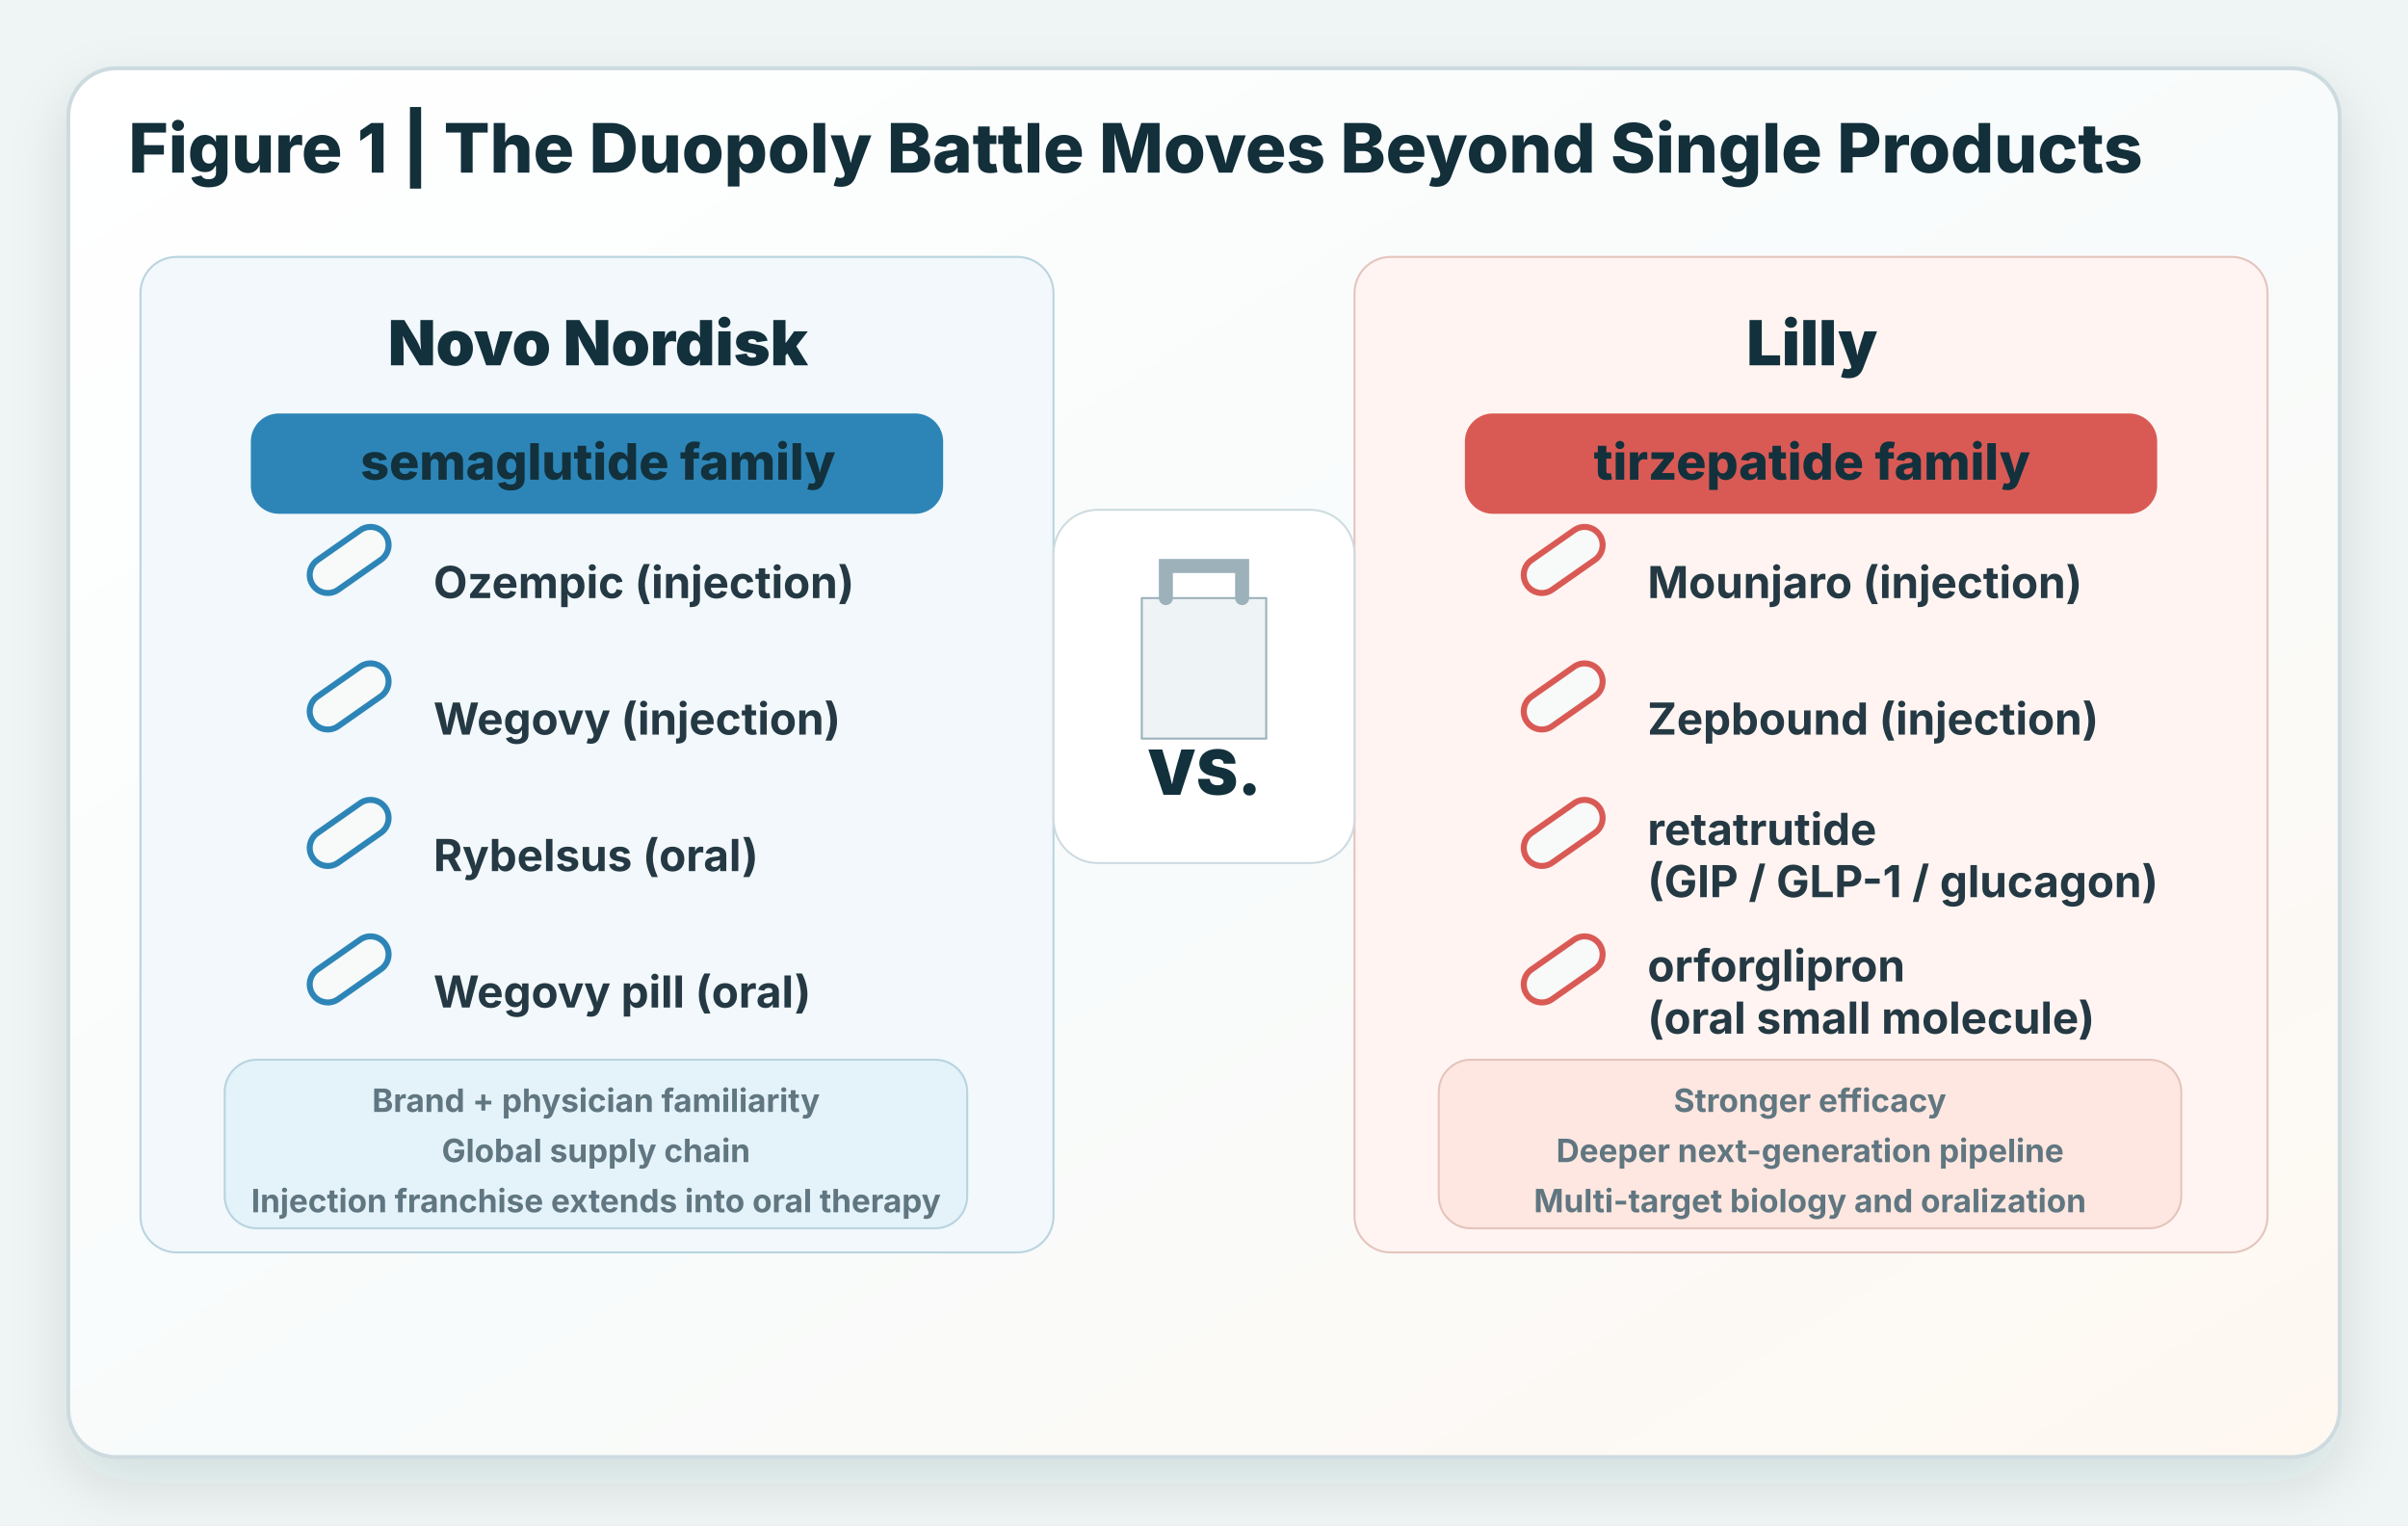
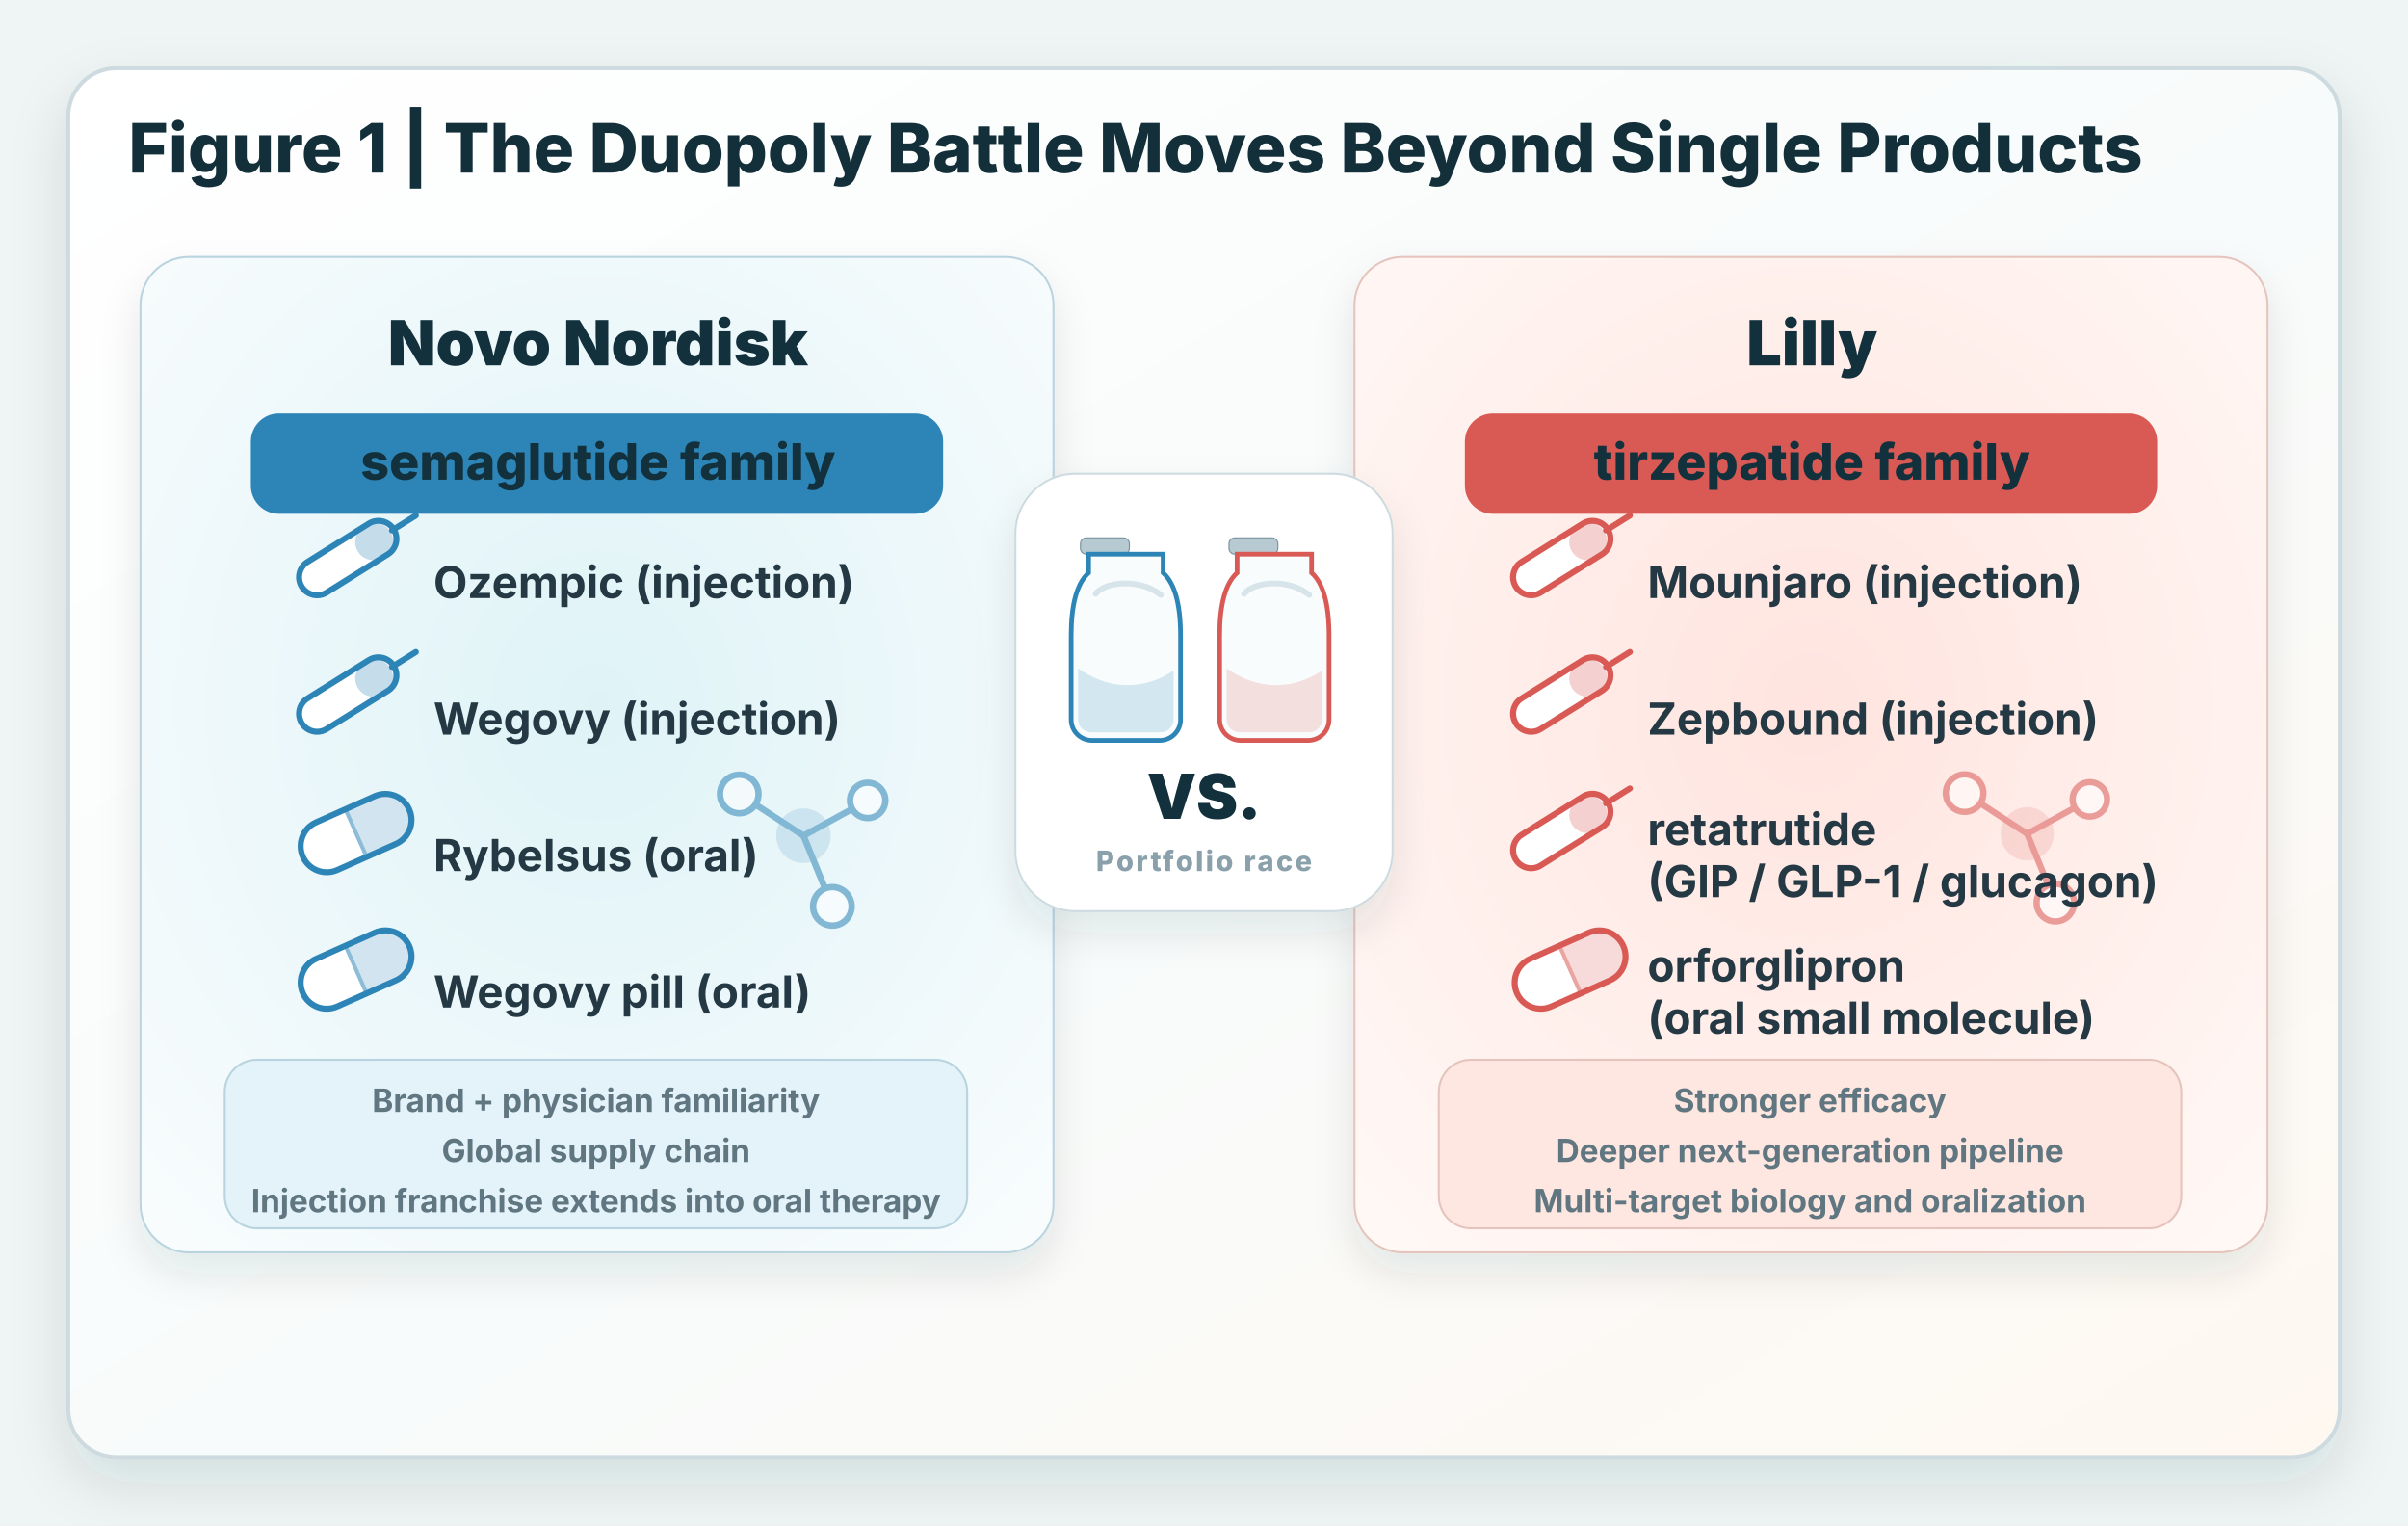
<svg xmlns="http://www.w3.org/2000/svg" width="1200" height="760" viewBox="0 0 1200 760" role="img" aria-label="Figure 1 | The Duopoly Battle Moves Beyond Single Products">
  <defs>
    <linearGradient id="sheet" x1="0" y1="0" x2="1" y2="1">
      <stop offset="0%" stop-color="#ffffff" />
      <stop offset="54%" stop-color="#f8fbfb" />
      <stop offset="100%" stop-color="#fff8f1" />
    </linearGradient>
    <filter id="softShadow" x="-20%" y="-20%" width="140%" height="140%">
      <feDropShadow dx="0" dy="12" stdDeviation="14" flood-color="#12313c" flood-opacity=".12" />
    </filter>
+     <filter id="cardShadow" x="-20%" y="-20%" width="140%" height="140%">
+       <feDropShadow dx="0" dy="10" stdDeviation="10" flood-color="#12313c" flood-opacity=".10" />
+     </filter>
+     <radialGradient id="softBlue" cx="50%" cy="45%" r="70%">
+       <stop offset="0%" stop-color="#dff3f7" />
+       <stop offset="100%" stop-color="#f8fcfd" />
+     </radialGradient>
+     <radialGradient id="softCoral" cx="50%" cy="45%" r="70%">
+       <stop offset="0%" stop-color="#ffe4df" />
+       <stop offset="100%" stop-color="#fff8f5" />
+     </radialGradient>
  </defs>
  <style>
    .title{font:800 34px Inter,Arial,sans-serif;fill:#122f3a}
    .eyebrow{font:800 18px Inter,Arial,sans-serif;letter-spacing:.12em;fill:#9e5b28;text-transform:uppercase}
    .label{font:800 25px Inter,Arial,sans-serif;fill:#12313c}
    .body{font:700 22px Inter,Arial,sans-serif;fill:#243943}
    .note{font:700 17px Inter,Arial,sans-serif;fill:#58707b}
    .small{font:700 16px Inter,Arial,sans-serif;fill:#607680}
    .axis{font:800 20px Inter,Arial,sans-serif;fill:#265f73}
    .brand{font:900 31px Inter,Arial,sans-serif;fill:#12313c}
+     .caption{font:800 14px Inter,Arial,sans-serif;letter-spacing:.08em;fill:#8aa0aa;text-transform:uppercase}
  </style>
  <rect width="1200" height="760" fill="#eef5f4" />
+   <path d="M58 646 C245 565 338 610 505 654 C693 704 833 607 1140 652" fill="none" stroke="#cde5e8" stroke-width="5" opacity=".7" />
+   <path d="M66 130 C224 62 353 87 477 126" fill="none" stroke="#e7f1f2" stroke-width="4" opacity=".9" />
+   <circle cx="1010" cy="110" r="80" fill="#eef7f3" opacity=".8" />
  <rect x="34" y="34" width="1132" height="692" rx="24" fill="url(#sheet)" stroke="#cddbe0" stroke-width="2" filter="url(#softShadow)" />
  <text x="64" y="86" class="title">Figure 1 | The Duopoly Battle Moves Beyond Single Products</text>
  <g transform="translate(70 128)">
-     <rect x="0" y="0" width="455" height="496" rx="18" fill="#f2f8fb" stroke="#b9d4df" />
+     <rect x="0" y="0" width="455" height="496" rx="24" fill="url(#softBlue)" stroke="#b9d4df" filter="url(#cardShadow)" />
+     <g transform="translate(284 250) scale(0.8)" opacity=".55">
+       <line x1="18" y1="22" x2="58" y2="48" stroke="#2d85b7" stroke-width="4" />
+       <line x1="58" y1="48" x2="98" y2="26" stroke="#2d85b7" stroke-width="4" />
+       <line x1="58" y1="48" x2="76" y2="92" stroke="#2d85b7" stroke-width="4" />
+       <circle cx="18" cy="22" r="12" fill="#fff" stroke="#2d85b7" stroke-width="4" />
+       <circle cx="58" cy="48" r="15" fill="#2d85b7" opacity=".28" stroke="#2d85b7" stroke-width="4" />
+       <circle cx="98" cy="26" r="11" fill="#fff" stroke="#2d85b7" stroke-width="4" />
+       <circle cx="76" cy="92" r="12" fill="#fff" stroke="#2d85b7" stroke-width="4" />
+     </g>
    <text x="228" y="54" class="brand" text-anchor="middle">Novo Nordisk</text>
    <rect x="55" y="78" width="345" height="50" rx="14" fill="#2d85b7" />
    <text x="228" y="111" class="label" text-anchor="middle" fill="#fff">semaglutide family</text>
    <g>
-       <rect x="82" y="142" width="44" height="18" rx="9" fill="#f7faf9" stroke="#2d85b7" stroke-width="3" transform="rotate(-35 104 151)" />
+       <g transform="translate(74 139) rotate(-32 24 12)">
+         <rect x="2" y="5" width="54" height="18" rx="9" fill="#fff" stroke="#2d85b7" stroke-width="3" />
+         <rect x="35" y="5" width="19" height="18" rx="9" fill="#2d85b7" opacity=".28" />
+         <line x1="55" y1="14" x2="69" y2="14" stroke="#2d85b7" stroke-width="3" stroke-linecap="round" />
+       </g>
      <text x="146" y="170" class="body" text-anchor="start">Ozempic (injection)</text>
    </g>
    <g>
-       <rect x="82" y="210" width="44" height="18" rx="9" fill="#f7faf9" stroke="#2d85b7" stroke-width="3" transform="rotate(-35 104 219)" />
+       <g transform="translate(74 207) rotate(-32 24 12)">
+         <rect x="2" y="5" width="54" height="18" rx="9" fill="#fff" stroke="#2d85b7" stroke-width="3" />
+         <rect x="35" y="5" width="19" height="18" rx="9" fill="#2d85b7" opacity=".28" />
+         <line x1="55" y1="14" x2="69" y2="14" stroke="#2d85b7" stroke-width="3" stroke-linecap="round" />
+       </g>
      <text x="146" y="238" class="body" text-anchor="start">Wegovy (injection)</text>
    </g>
    <g>
-       <rect x="82" y="278" width="44" height="18" rx="9" fill="#f7faf9" stroke="#2d85b7" stroke-width="3" transform="rotate(-35 104 287)" />
+       <g transform="translate(74 274) rotate(-24 24 14)">
+         <rect x="4" y="4" width="58" height="26" rx="13" fill="#fff" stroke="#2d85b7" stroke-width="3" />
+         <path d="M33 5 v24" stroke="#2d85b7" stroke-width="2" opacity=".55" />
+         <path d="M34 5 h15 a13 13 0 0 1 0 26 h-15z" fill="#2d85b7" opacity=".22" />
+       </g>
      <text x="146" y="306" class="body" text-anchor="start">Rybelsus (oral)</text>
    </g>
    <g>
-       <rect x="82" y="346" width="44" height="18" rx="9" fill="#f7faf9" stroke="#2d85b7" stroke-width="3" transform="rotate(-35 104 355)" />
+       <g transform="translate(74 342) rotate(-24 24 14)">
+         <rect x="4" y="4" width="58" height="26" rx="13" fill="#fff" stroke="#2d85b7" stroke-width="3" />
+         <path d="M33 5 v24" stroke="#2d85b7" stroke-width="2" opacity=".55" />
+         <path d="M34 5 h15 a13 13 0 0 1 0 26 h-15z" fill="#2d85b7" opacity=".22" />
+       </g>
      <text x="146" y="374" class="body" text-anchor="start">Wegovy pill (oral)</text>
    </g>
    <rect x="42" y="400" width="370" height="84" rx="16" fill="#e4f2fa" stroke="#b7d4df" />
    <text x="227" y="426" class="small" text-anchor="middle">Brand + physician familiarity</text>
    <text x="227" y="451" class="small" text-anchor="middle">Global supply chain</text>
    <text x="227" y="476" class="small" text-anchor="middle">Injection franchise extends into oral therapy</text>
  </g>
  <g transform="translate(675 128)">
-     <rect x="0" y="0" width="455" height="496" rx="18" fill="#fff4f1" stroke="#e4c4bd" />
+     <rect x="0" y="0" width="455" height="496" rx="24" fill="url(#softCoral)" stroke="#e4c4bd" filter="url(#cardShadow)" />
+     <g transform="translate(290 250) scale(0.78)" opacity=".55">
+       <line x1="18" y1="22" x2="58" y2="48" stroke="#d95a55" stroke-width="4" />
+       <line x1="58" y1="48" x2="98" y2="26" stroke="#d95a55" stroke-width="4" />
+       <line x1="58" y1="48" x2="76" y2="92" stroke="#d95a55" stroke-width="4" />
+       <circle cx="18" cy="22" r="12" fill="#fff" stroke="#d95a55" stroke-width="4" />
+       <circle cx="58" cy="48" r="15" fill="#d95a55" opacity=".28" stroke="#d95a55" stroke-width="4" />
+       <circle cx="98" cy="26" r="11" fill="#fff" stroke="#d95a55" stroke-width="4" />
+       <circle cx="76" cy="92" r="12" fill="#fff" stroke="#d95a55" stroke-width="4" />
+     </g>
    <text x="228" y="54" class="brand" text-anchor="middle" fill="#c83f3a">Lilly</text>
    <rect x="55" y="78" width="345" height="50" rx="14" fill="#d95a55" />
    <text x="228" y="111" class="label" text-anchor="middle" fill="#fff">tirzepatide family</text>
    <g>
-       <rect x="82" y="142" width="44" height="18" rx="9" fill="#f7faf9" stroke="#d95a55" stroke-width="3" transform="rotate(-35 104 151)" />
+       <g transform="translate(74 139) rotate(-32 24 12)">
+         <rect x="2" y="5" width="54" height="18" rx="9" fill="#fff" stroke="#d95a55" stroke-width="3" />
+         <rect x="35" y="5" width="19" height="18" rx="9" fill="#d95a55" opacity=".28" />
+         <line x1="55" y1="14" x2="69" y2="14" stroke="#d95a55" stroke-width="3" stroke-linecap="round" />
+       </g>
      <text x="146" y="170" class="body" text-anchor="start">Mounjaro (injection)</text>
    </g>
    <g>
-       <rect x="82" y="210" width="44" height="18" rx="9" fill="#f7faf9" stroke="#d95a55" stroke-width="3" transform="rotate(-35 104 219)" />
+       <g transform="translate(74 207) rotate(-32 24 12)">
+         <rect x="2" y="5" width="54" height="18" rx="9" fill="#fff" stroke="#d95a55" stroke-width="3" />
+         <rect x="35" y="5" width="19" height="18" rx="9" fill="#d95a55" opacity=".28" />
+         <line x1="55" y1="14" x2="69" y2="14" stroke="#d95a55" stroke-width="3" stroke-linecap="round" />
+       </g>
      <text x="146" y="238" class="body" text-anchor="start">Zepbound (injection)</text>
    </g>
    <g>
-       <rect x="82" y="278" width="44" height="18" rx="9" fill="#f7faf9" stroke="#d95a55" stroke-width="3" transform="rotate(-35 104 287)" />
+       <g transform="translate(74 275) rotate(-32 24 12)">
+         <rect x="2" y="5" width="54" height="18" rx="9" fill="#fff" stroke="#d95a55" stroke-width="3" />
+         <rect x="35" y="5" width="19" height="18" rx="9" fill="#d95a55" opacity=".28" />
+         <line x1="55" y1="14" x2="69" y2="14" stroke="#d95a55" stroke-width="3" stroke-linecap="round" />
+       </g>
      <text x="146" y="293" class="body" text-anchor="start">retatrutide</text>
      <text x="146" y="319" class="body" text-anchor="start">(GIP / GLP-1 / glucagon)</text>
    </g>
    <g>
-       <rect x="82" y="346" width="44" height="18" rx="9" fill="#f7faf9" stroke="#d95a55" stroke-width="3" transform="rotate(-35 104 355)" />
+       <g transform="translate(74 342) rotate(-24 24 14)">
+         <rect x="4" y="4" width="58" height="26" rx="13" fill="#fff" stroke="#d95a55" stroke-width="3" />
+         <path d="M33 5 v24" stroke="#d95a55" stroke-width="2" opacity=".55" />
+         <path d="M34 5 h15 a13 13 0 0 1 0 26 h-15z" fill="#d95a55" opacity=".22" />
+       </g>
      <text x="146" y="361" class="body" text-anchor="start">orforglipron</text>
      <text x="146" y="387" class="body" text-anchor="start">(oral small molecule)</text>
    </g>
    <rect x="42" y="400" width="370" height="84" rx="16" fill="#fde7e0" stroke="#e4c4bd" />
    <text x="227" y="426" class="small" text-anchor="middle">Stronger efficacy</text>
    <text x="227" y="451" class="small" text-anchor="middle">Deeper next-generation pipeline</text>
    <text x="227" y="476" class="small" text-anchor="middle">Multi-target biology and oralization</text>
  </g>
-   <g transform="translate(525 254)">
-     <rect x="0" y="0" width="150" height="176" rx="22" fill="#fff" stroke="#cddbe0" />
-     <path d="M44 44 h62 v70 h-62z" fill="#eef3f5" stroke="#9cb1ba" />
-     <path d="M56 44 v-16 h38 v16" fill="none" stroke="#9cb1ba" stroke-width="7" stroke-linecap="round" />
-     <text x="75" y="142" class="brand" text-anchor="middle">VS.</text>
+   <g transform="translate(506 236)">
+     <rect x="0" y="0" width="188" height="218" rx="30" fill="#fff" stroke="#cddbe0" filter="url(#cardShadow)" />
+     <g transform="translate(22 32) scale(0.58)">
+       <rect x="18" y="0" width="42" height="14" rx="5" fill="#b7c9d1" stroke="#7d96a3" />
+       <path d="M25 14 v16 c-10 9-15 27-15 54 v72 c0 10 8 18 18 18h58c10 0 18-8 18-18v-72c0-27-5-45-15-54V14z" fill="#f8fcfd" stroke="#2d85b7" stroke-width="4" />
+       <path d="M16 112 c25 18 55 20 82 2v42c0 6-5 11-11 11h-60c-6 0-11-5-11-11z" fill="#2d85b7" opacity=".18" />
+       <path d="M31 48 c8-10 37-14 56 1" fill="none" stroke="#d7e5ea" stroke-width="5" stroke-linecap="round" />
+     </g>
+     <g transform="translate(96 32) scale(0.58)">
+       <rect x="18" y="0" width="42" height="14" rx="5" fill="#b7c9d1" stroke="#7d96a3" />
+       <path d="M25 14 v16 c-10 9-15 27-15 54 v72 c0 10 8 18 18 18h58c10 0 18-8 18-18v-72c0-27-5-45-15-54V14z" fill="#f8fcfd" stroke="#d95a55" stroke-width="4" />
+       <path d="M16 112 c25 18 55 20 82 2v42c0 6-5 11-11 11h-60c-6 0-11-5-11-11z" fill="#d95a55" opacity=".18" />
+       <path d="M31 48 c8-10 37-14 56 1" fill="none" stroke="#d7e5ea" stroke-width="5" stroke-linecap="round" />
+     </g>
+     <text x="94" y="172" class="brand" text-anchor="middle">VS.</text>
+     <text x="94" y="198" class="caption" text-anchor="middle">Portfolio race</text>
  </g>
</svg>
